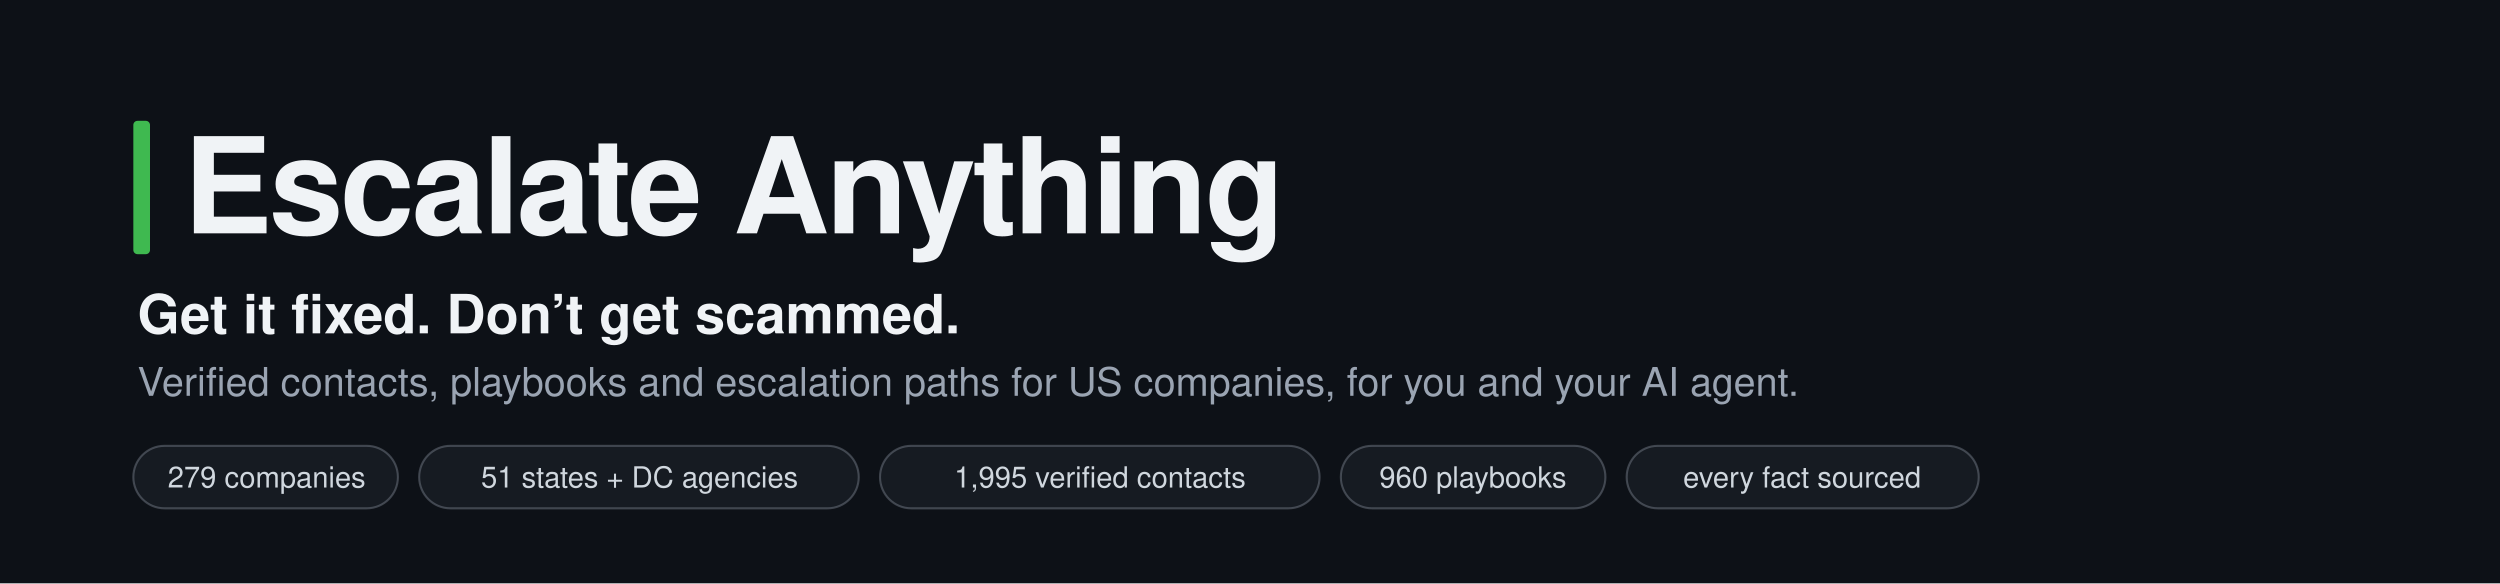
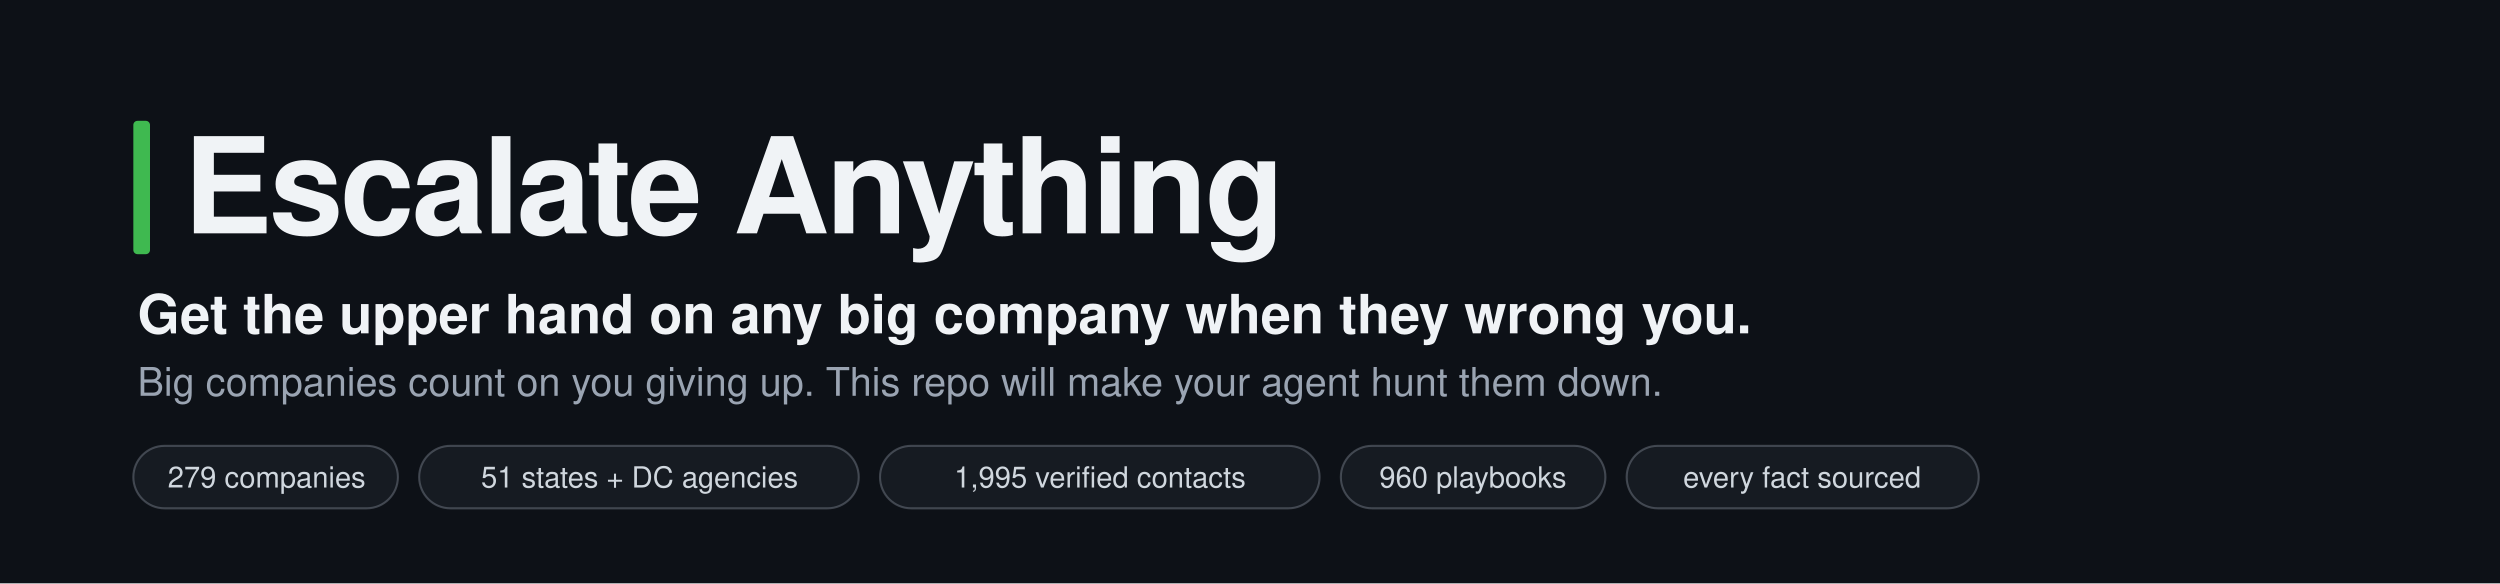
- <svg xmlns="http://www.w3.org/2000/svg" width="1200" height="280" viewBox="0 0 1200 280" role="img" aria-label="Escalate Anything: get it fixed, don't get scammed">
+ <svg xmlns="http://www.w3.org/2000/svg" width="1200" height="280" viewBox="0 0 1200 280" role="img" aria-label="Escalate Anything: get the upper hand on any big company when they wrong you">
  <rect width="1200" height="280" fill="#0d1117" />
  <rect x="64" y="58" width="8" height="64" rx="2" fill="#3fb950" />
  <text x="88" y="112" font-family="-apple-system, BlinkMacSystemFont, 'Segoe UI', Helvetica, Arial, sans-serif" font-size="64" font-weight="700" letter-spacing="-1.5" fill="#f0f3f6">Escalate Anything</text>
-   <text x="66" y="160" font-family="-apple-system, BlinkMacSystemFont, 'Segoe UI', Helvetica, Arial, sans-serif" font-size="26" font-weight="600" fill="#f0f3f6">Get it fixed. Don’t get scammed.</text>
-   <text x="66" y="190" font-family="-apple-system, BlinkMacSystemFont, 'Segoe UI', Helvetica, Arial, sans-serif" font-size="19" fill="#9aa4b2">Verified contacts, playbooks and escalation paths for US companies, for you and your AI agent.</text>
+   <text x="66" y="160" font-family="-apple-system, BlinkMacSystemFont, 'Segoe UI', Helvetica, Arial, sans-serif" font-size="26" font-weight="600" fill="#f0f3f6">Get the upper hand on any big company when they wrong you.</text>
+   <text x="66" y="190" font-family="-apple-system, BlinkMacSystemFont, 'Segoe UI', Helvetica, Arial, sans-serif" font-size="19" fill="#9aa4b2">Big companies count on you giving up. This repo will make your agent hunt them down.</text>
  <rect x="64" y="214" rx="15" width="127" height="30" fill="#161b22" stroke="#9aa4b2" stroke-opacity="0.35" />
  <text x="128" y="234" text-anchor="middle" font-family="-apple-system, BlinkMacSystemFont, 'Segoe UI', Helvetica, Arial, sans-serif" font-size="14" fill="#d0d7de">279 companies</text>
  <rect x="201.2" y="214" rx="15" width="211" height="30" fill="#161b22" stroke="#9aa4b2" stroke-opacity="0.35" />
  <text x="307" y="234" text-anchor="middle" font-family="-apple-system, BlinkMacSystemFont, 'Segoe UI', Helvetica, Arial, sans-serif" font-size="14" fill="#d0d7de">51 states + DC agencies</text>
  <rect x="422.4" y="214" rx="15" width="211" height="30" fill="#161b22" stroke="#9aa4b2" stroke-opacity="0.35" />
  <text x="528" y="234" text-anchor="middle" font-family="-apple-system, BlinkMacSystemFont, 'Segoe UI', Helvetica, Arial, sans-serif" font-size="14" fill="#d0d7de">1,995 verified contacts</text>
  <rect x="643.6" y="214" rx="15" width="127" height="30" fill="#161b22" stroke="#9aa4b2" stroke-opacity="0.35" />
  <text x="707" y="234" text-anchor="middle" font-family="-apple-system, BlinkMacSystemFont, 'Segoe UI', Helvetica, Arial, sans-serif" font-size="14" fill="#d0d7de">960 playbooks</text>
  <rect x="780.8" y="214" rx="15" width="169" height="30" fill="#161b22" stroke="#9aa4b2" stroke-opacity="0.35" />
  <text x="865" y="234" text-anchor="middle" font-family="-apple-system, BlinkMacSystemFont, 'Segoe UI', Helvetica, Arial, sans-serif" font-size="14" fill="#d0d7de">every fact sourced</text>
</svg>
